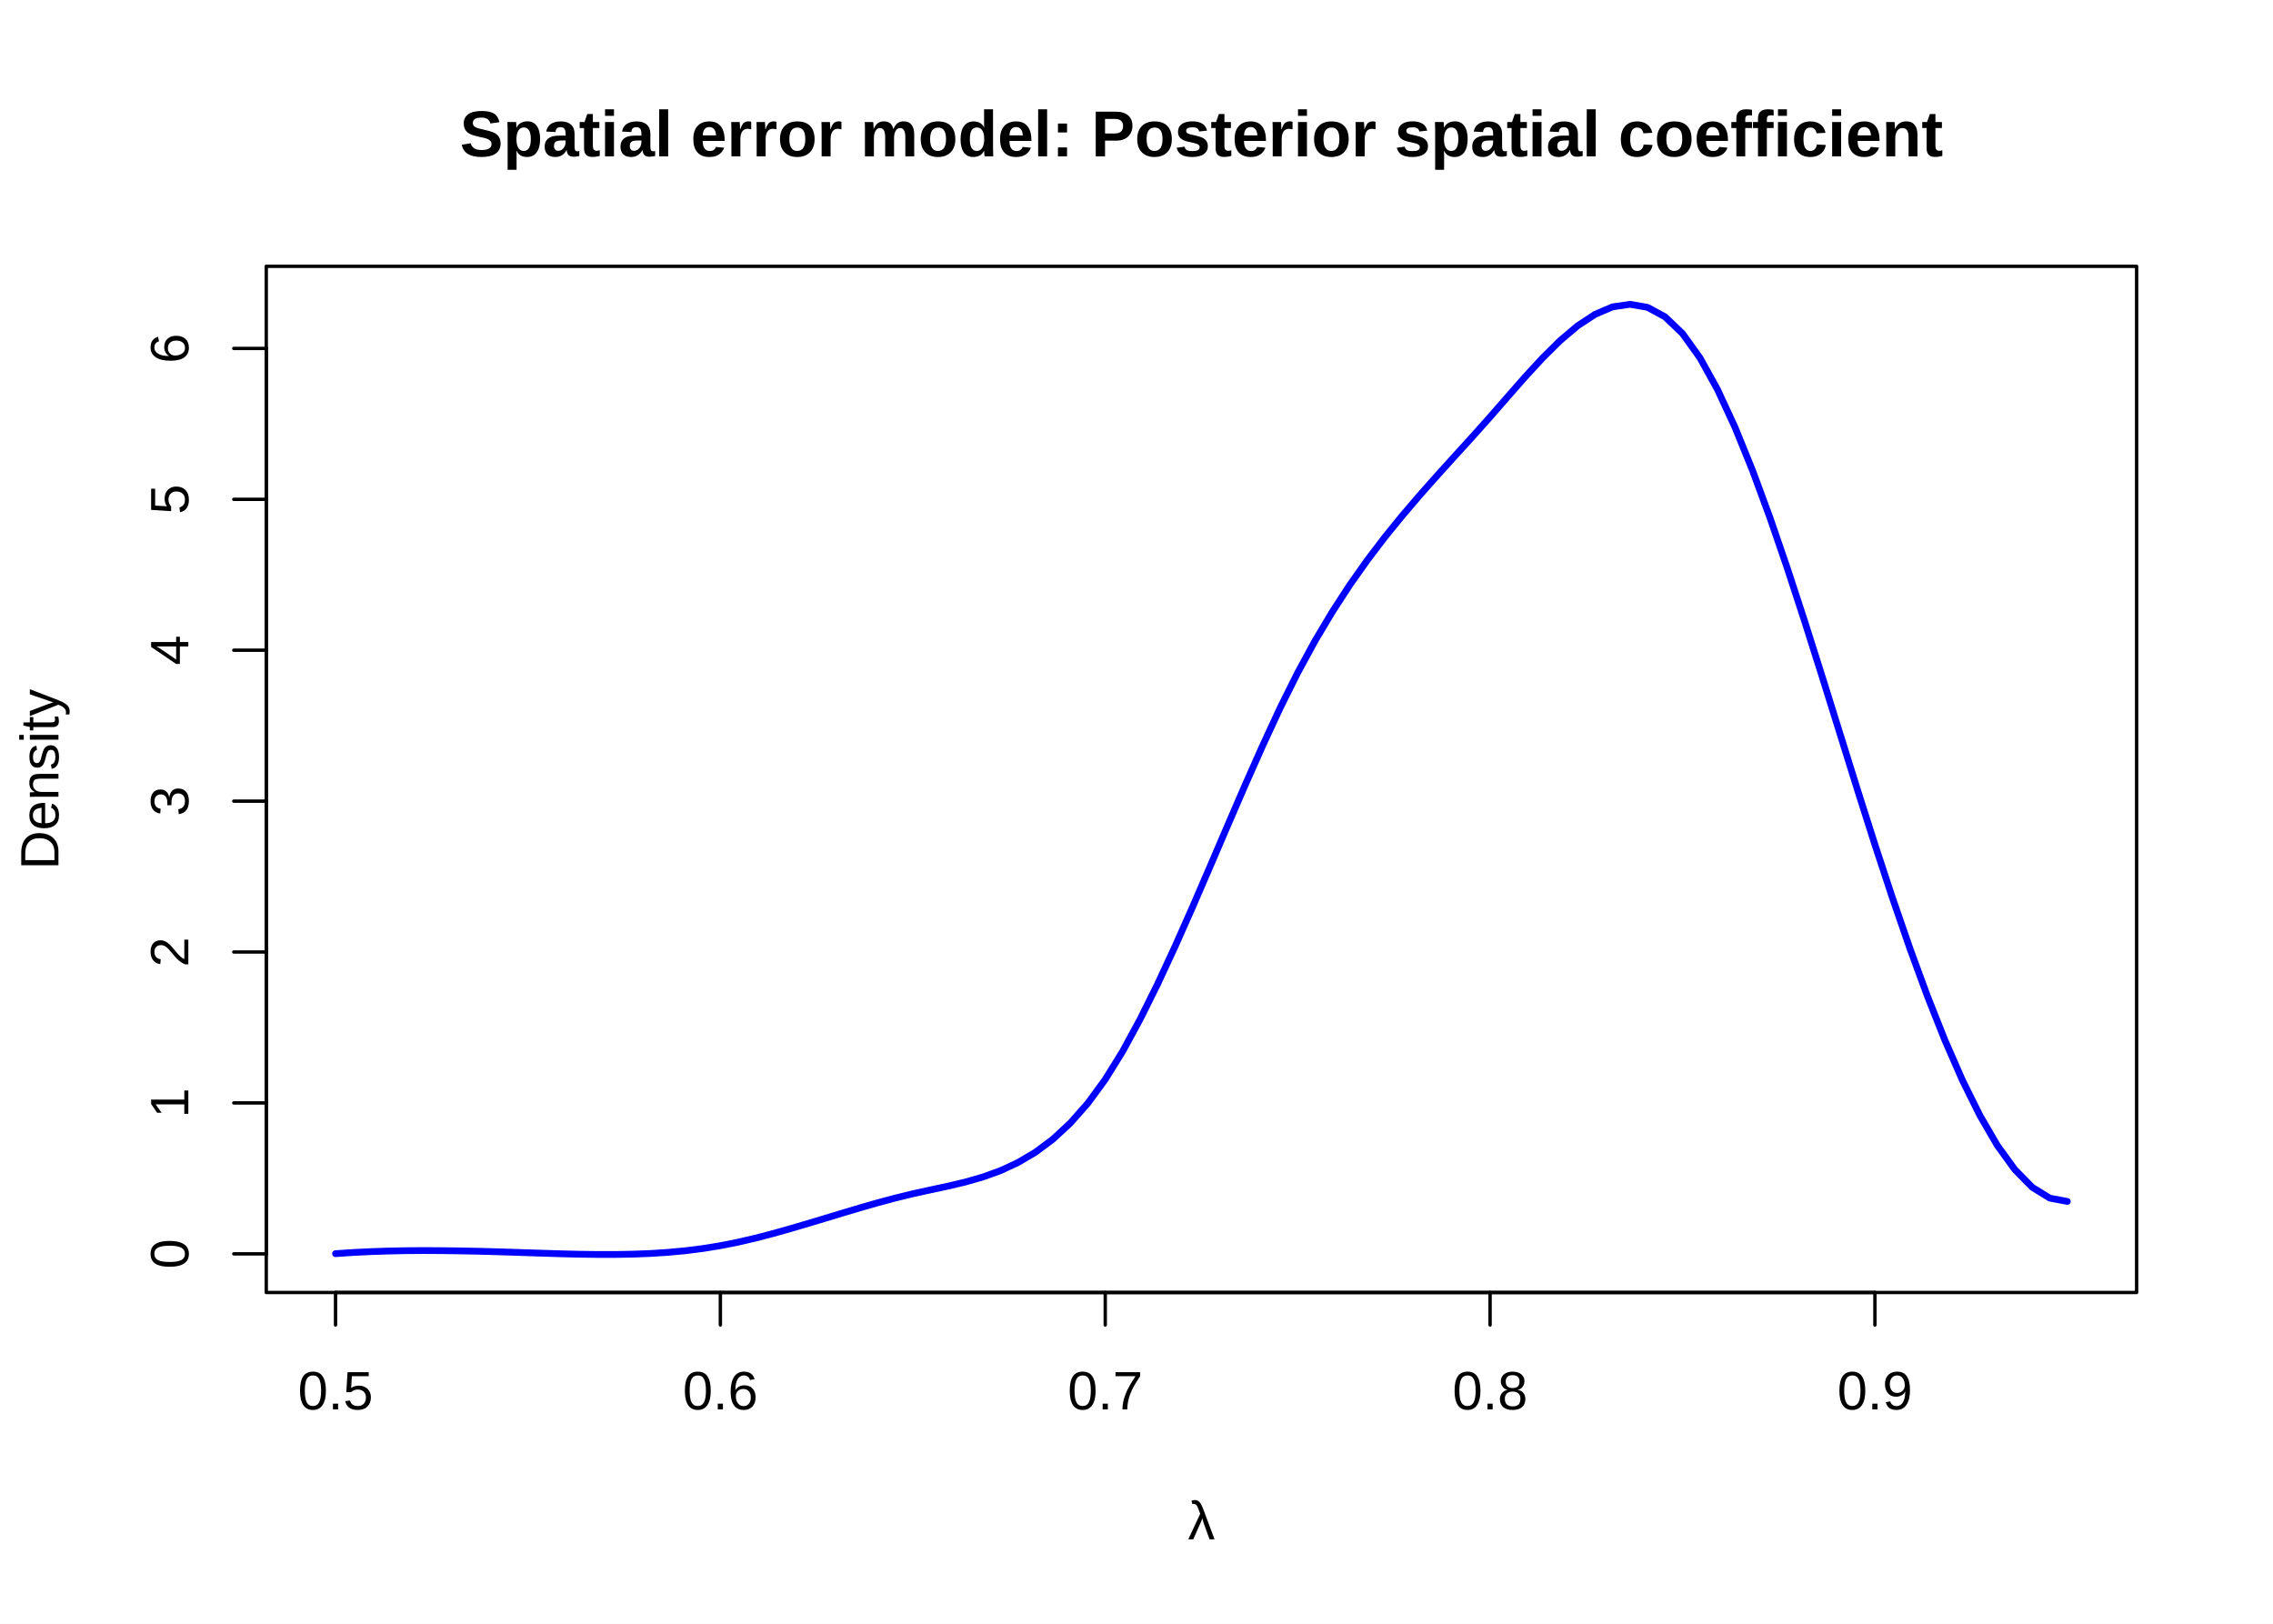
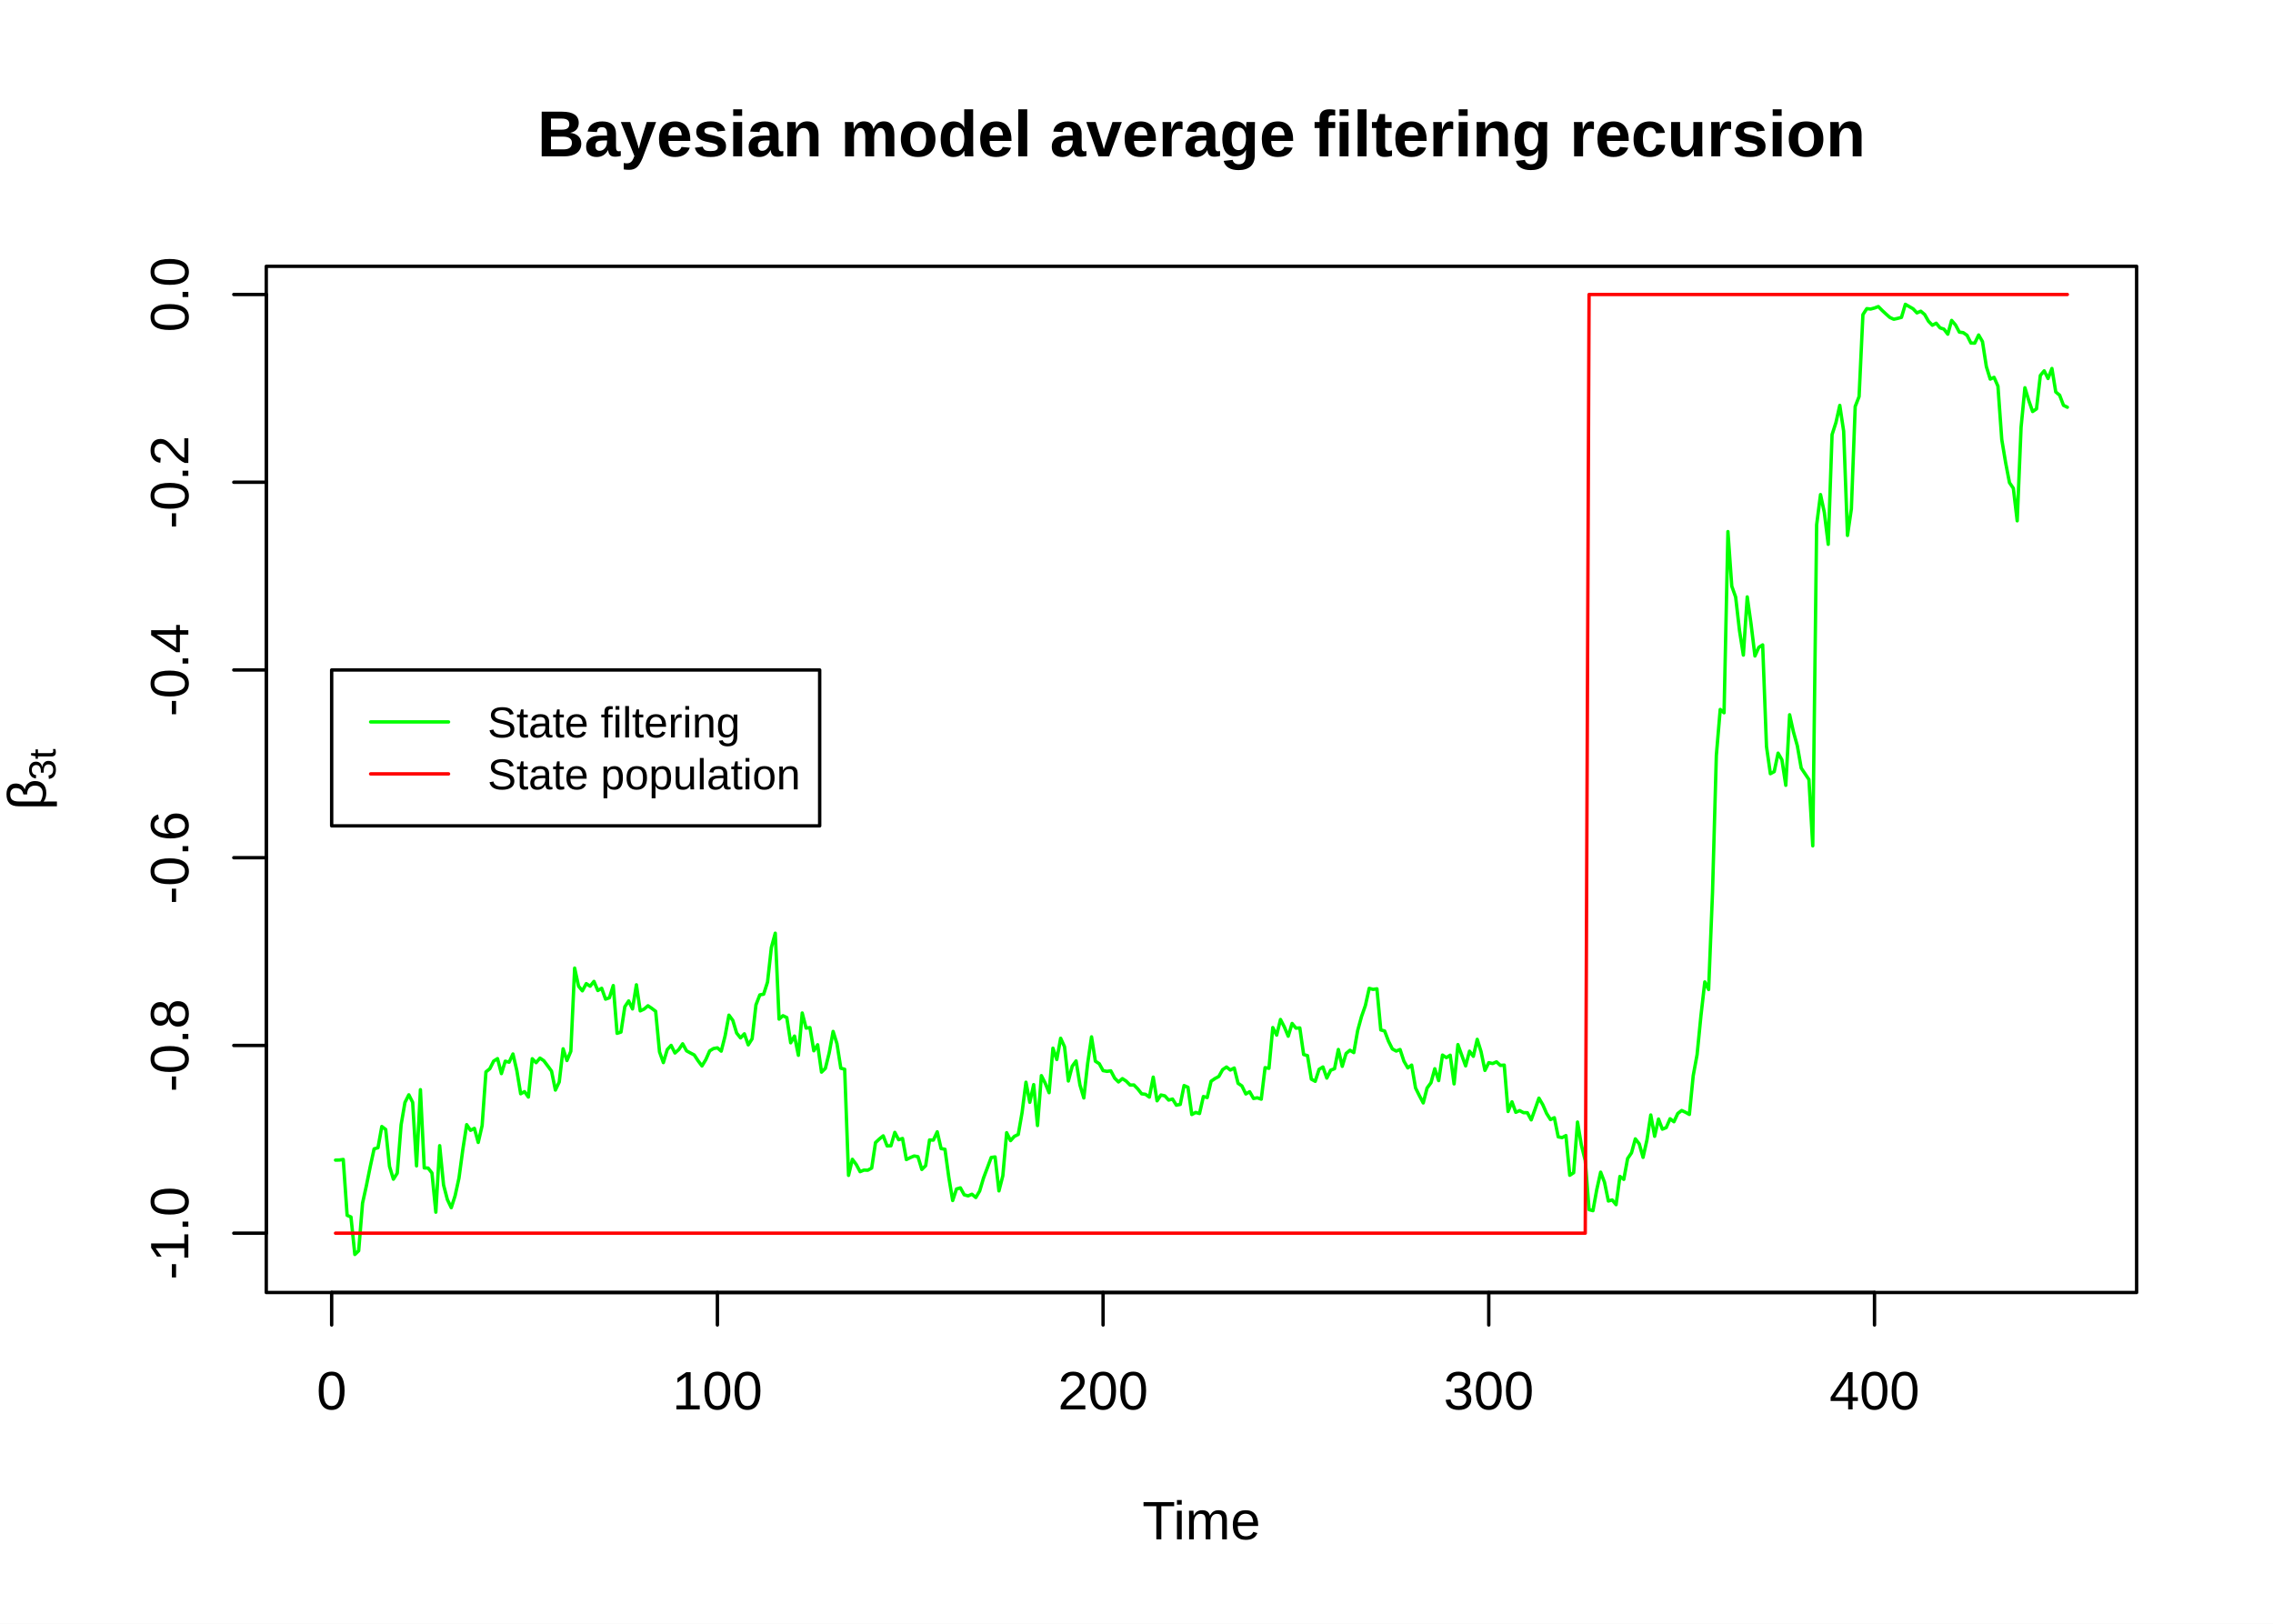
<svg xmlns="http://www.w3.org/2000/svg" class="svglite" width="504.00pt" height="360.00pt" viewBox="0 0 504.00 360.00">
  <defs>
    <style type="text/css">
    .svglite line, .svglite polyline, .svglite polygon, .svglite path, .svglite rect, .svglite circle {
      fill: none;
      stroke: #000000;
      stroke-linecap: round;
      stroke-linejoin: round;
      stroke-miterlimit: 10.00;
    }
    .svglite text {
      white-space: pre;
    }
  </style>
  </defs>
  <rect width="100%" height="100%" style="stroke: none; fill: #FFFFFF;" />
  <defs>
    <clipPath id="cpMC4wMHw1MDQuMDB8MC4wMHwzNjAuMDA=">
      <rect x="0.00" y="0.00" width="504.00" height="360.00" />
    </clipPath>
  </defs>
  <g clip-path="url(#cpMC4wMHw1MDQuMDB8MC4wMHwzNjAuMDA=)">
</g>
  <defs>
    <clipPath id="cpNTkuMDR8NDczLjc2fDU5LjA0fDI4Ni41Ng==">
      <rect x="59.04" y="59.04" width="414.72" height="227.52" />
    </clipPath>
  </defs>
  <g clip-path="url(#cpNTkuMDR8NDczLjc2fDU5LjA0fDI4Ni41Ng==)">
-     <polyline points="74.40,277.95 78.28,277.69 82.16,277.50 86.04,277.37 89.92,277.29 93.79,277.26 97.67,277.28 101.55,277.33 105.43,277.40 109.31,277.50 113.19,277.62 117.07,277.75 120.95,277.87 124.82,277.99 128.70,278.08 132.58,278.13 136.46,278.13 140.34,278.06 144.22,277.91 148.10,277.66 151.98,277.30 155.85,276.81 159.73,276.18 163.61,275.41 167.49,274.51 171.37,273.50 175.25,272.41 179.13,271.27 183.01,270.10 186.88,268.93 190.76,267.77 194.64,266.66 198.52,265.62 202.40,264.67 206.28,263.82 210.16,262.99 214.04,262.07 217.92,260.96 221.79,259.57 225.67,257.77 229.55,255.49 233.43,252.60 237.31,249.01 241.19,244.62 245.07,239.32 248.95,233.06 252.82,225.94 256.70,218.13 260.58,209.77 264.46,201.03 268.34,192.05 272.22,183.00 276.10,174.03 279.98,165.30 283.85,156.96 287.73,149.17 291.61,142.04 295.49,135.54 299.37,129.58 303.25,124.10 307.13,119.01 311.01,114.24 314.88,109.71 318.76,105.34 322.64,101.06 326.52,96.79 330.40,92.44 334.28,88.00 338.16,83.58 342.04,79.37 345.92,75.53 349.79,72.25 353.67,69.70 357.55,68.04 361.43,67.47 365.31,68.14 369.19,70.24 373.07,73.95 376.95,79.36 380.82,86.35 384.70,94.72 388.58,104.26 392.46,114.78 396.34,126.08 400.22,137.96 404.10,150.22 407.98,162.65 411.85,175.06 415.73,187.26 419.61,199.04 423.49,210.28 427.37,220.85 431.25,230.63 435.13,239.49 439.01,247.31 442.88,253.96 446.76,259.31 450.64,263.25 454.52,265.64 458.40,266.37 " style="stroke-width: 1.50; stroke: #0000FF;" />
+     <polyline points="74.40,257.21 75.26,257.19 76.11,257.06 76.97,269.45 77.82,269.82 78.68,278.13 79.53,277.31 80.39,266.74 81.24,262.88 82.10,258.63 82.95,254.72 83.81,254.46 84.66,249.76 85.52,250.41 86.37,258.61 87.23,261.44 88.08,260.11 88.94,249.38 89.79,244.43 90.65,242.73 91.50,244.40 92.36,258.49 93.22,241.59 94.07,258.94 94.93,258.97 95.78,260.07 96.64,268.75 97.49,254.01 98.35,262.72 99.20,265.96 100.06,267.76 100.91,265.12 101.77,261.19 102.62,254.87 103.48,249.35 104.33,250.61 105.19,250.17 106.04,253.29 106.90,249.56 107.75,237.65 108.61,236.95 109.46,235.25 110.32,234.71 111.18,238.03 112.03,235.28 112.89,235.50 113.74,233.68 114.60,237.36 115.45,242.50 116.31,242.03 117.16,243.23 118.02,234.73 118.87,235.61 119.73,234.59 120.58,235.17 121.44,236.31 122.29,237.47 123.15,241.68 124.00,239.89 124.86,232.53 125.71,235.13 126.57,233.08 127.42,214.64 128.28,218.63 129.13,219.68 129.99,218.08 130.85,218.65 131.70,217.59 132.56,219.61 133.41,219.11 134.27,221.52 135.12,221.22 135.98,218.51 136.83,229.10 137.69,228.82 138.54,223.21 139.40,221.92 140.25,223.69 141.11,218.34 141.96,224.12 142.82,223.72 143.67,222.99 144.53,223.57 145.38,224.22 146.24,233.22 147.09,235.59 147.95,232.71 148.81,231.77 149.66,233.46 150.52,232.69 151.37,231.42 152.23,232.98 153.08,233.45 153.94,233.90 154.79,235.19 155.65,236.33 156.50,234.94 157.36,232.99 158.21,232.47 159.07,232.32 159.92,233.05 160.78,229.67 161.63,225.07 162.49,226.23 163.34,229.04 164.20,230.11 165.05,229.21 165.91,231.66 166.77,230.31 167.62,222.79 168.48,220.58 169.33,220.42 170.19,217.73 171.04,210.05 171.90,206.90 172.75,225.95 173.61,225.19 174.46,225.61 175.32,231.20 176.17,229.71 177.03,233.97 177.88,224.59 178.74,227.94 179.59,227.83 180.45,232.97 181.30,231.63 182.16,237.70 183.01,236.87 183.87,233.40 184.73,228.68 185.58,231.38 186.44,236.84 187.29,237.06 188.15,260.59 189.00,257.03 189.86,258.18 190.71,259.77 191.57,259.42 192.42,259.45 193.28,258.97 194.13,253.33 194.99,252.52 195.84,251.83 196.70,254.06 197.55,254.03 198.41,251.06 199.26,252.69 200.12,252.41 200.97,257.09 201.83,256.66 202.69,256.29 203.54,256.45 204.40,259.28 205.25,258.44 206.11,252.74 206.96,252.77 207.82,250.93 208.67,254.65 209.53,254.80 210.38,260.99 211.24,266.17 212.09,263.61 212.95,263.36 213.80,264.90 214.66,265.14 215.51,264.77 216.37,265.50 217.22,264.07 218.08,261.18 218.93,258.92 219.79,256.62 220.64,256.50 221.50,264.03 222.36,260.69 223.21,251.13 224.07,252.89 224.92,251.94 225.78,251.52 226.63,246.65 227.49,239.94 228.34,244.39 229.20,240.47 230.05,249.54 230.91,238.48 231.76,240.16 232.62,242.26 233.47,232.39 234.33,234.91 235.18,230.19 236.04,232.07 236.89,239.67 237.75,236.39 238.60,235.22 239.46,240.55 240.32,243.43 241.17,235.78 242.03,229.88 242.88,235.28 243.74,235.83 244.59,237.37 245.45,237.53 246.30,237.41 247.16,239.04 248.01,239.88 248.87,239.14 249.72,239.70 250.58,240.57 251.43,240.55 252.29,241.43 253.14,242.51 254.00,242.62 254.85,243.24 255.71,238.81 256.56,244.06 257.42,242.77 258.28,242.96 259.13,243.90 259.99,243.67 260.84,245.03 261.70,244.86 262.55,240.68 263.41,241.06 264.26,247.10 265.12,246.64 265.97,246.88 266.83,243.11 267.68,243.34 268.54,239.72 269.39,239.13 270.25,238.67 271.10,237.15 271.96,236.57 272.81,237.24 273.67,236.79 274.52,240.18 275.38,240.77 276.24,242.54 277.09,242.05 277.95,243.54 278.80,243.39 279.66,243.70 280.51,236.71 281.37,236.86 282.22,227.82 283.08,229.50 283.93,226.03 284.79,227.70 285.64,229.74 286.50,226.91 287.35,227.95 288.21,227.90 289.06,233.80 289.92,234.05 290.77,239.26 291.63,239.74 292.48,237.09 293.34,236.56 294.20,239.02 295.05,237.28 295.91,236.94 296.76,232.68 297.62,236.42 298.47,233.57 299.33,232.85 300.18,233.37 301.04,228.49 301.89,225.39 302.75,222.94 303.60,219.13 304.46,219.36 305.31,219.23 306.17,228.35 307.02,228.58 307.88,230.86 308.73,232.56 309.59,233.03 310.44,232.69 311.30,235.28 312.16,236.76 313.01,236.14 313.87,241.20 314.72,242.91 315.58,244.53 316.43,241.23 317.29,240.06 318.14,236.95 319.00,239.58 319.85,233.92 320.71,234.49 321.56,233.95 322.42,240.31 323.27,231.60 324.13,233.98 324.98,236.32 325.84,233.06 326.69,234.20 327.55,230.43 328.40,233.16 329.26,237.32 330.11,235.61 330.97,235.80 331.83,235.42 332.68,236.21 333.54,236.14 334.39,246.43 335.25,244.28 336.10,246.61 336.96,246.23 337.81,246.69 338.67,246.70 339.52,248.29 340.38,245.90 341.23,243.47 342.09,244.93 342.94,246.87 343.80,248.22 344.65,247.81 345.51,252.05 346.36,252.22 347.22,251.77 348.07,260.57 348.93,260.00 349.79,248.77 350.64,253.87 351.50,257.30 352.35,268.19 353.21,268.42 354.06,263.73 354.92,259.88 355.77,262.11 356.63,266.28 357.48,266.04 358.34,267.09 359.19,260.83 360.05,261.48 360.90,256.86 361.76,255.60 362.61,252.50 363.47,253.60 364.32,256.60 365.18,252.76 366.03,247.20 366.89,251.93 367.75,248.10 368.60,250.35 369.46,250.00 370.31,248.04 371.17,248.70 372.02,246.87 372.88,246.21 373.73,246.60 374.59,247.08 375.44,238.50 376.30,233.84 377.15,225.25 378.01,217.70 378.86,219.39 379.72,197.92 380.57,167.49 381.43,157.30 382.28,158.03 383.14,117.86 383.99,129.95 384.85,132.37 385.71,139.84 386.56,145.24 387.42,132.34 388.27,138.36 389.13,145.44 389.98,143.53 390.84,142.98 391.69,165.50 392.55,171.54 393.40,171.08 394.26,166.98 395.11,168.46 395.97,174.11 396.82,158.47 397.68,162.32 398.53,165.36 399.39,170.29 400.24,171.55 401.10,172.83 401.95,187.53 402.81,116.36 403.67,109.65 404.52,113.63 405.38,120.68 406.23,96.36 407.09,93.69 407.94,89.88 408.80,95.60 409.65,118.71 410.51,112.81 411.36,90.13 412.22,87.92 413.07,69.76 413.93,68.43 414.78,68.52 415.64,68.29 416.49,67.97 417.35,68.84 418.20,69.63 419.06,70.39 419.91,70.78 420.77,70.59 421.62,70.36 422.48,67.47 423.34,67.97 424.19,68.46 425.05,69.37 425.90,69.00 426.76,69.73 427.61,71.22 428.47,72.11 429.32,71.66 430.18,72.69 431.03,72.97 431.89,74.09 432.74,71.04 433.60,72.04 434.45,73.63 435.31,73.75 436.16,74.34 437.02,76.06 437.87,76.07 438.73,74.27 439.58,75.73 440.44,81.27 441.30,84.05 442.15,83.66 443.01,85.61 443.86,97.46 444.72,102.61 445.57,107.02 446.43,108.26 447.28,115.47 448.14,94.74 448.99,85.97 449.85,88.81 450.70,91.24 451.56,90.65 452.41,83.24 453.27,82.22 454.12,83.92 454.98,81.70 455.83,86.90 456.69,87.62 457.54,89.86 458.40,90.29 " style="stroke-width: 0.75; stroke: #00FF00;" />
  </g>
  <g clip-path="url(#cpMC4wMHw1MDQuMDB8MC4wMHwzNjAuMDA=)">
-     <line x1="74.40" y1="286.56" x2="415.73" y2="286.56" style="stroke-width: 0.75;" />
-     <line x1="74.40" y1="286.56" x2="74.40" y2="293.76" style="stroke-width: 0.75;" />
-     <line x1="159.73" y1="286.56" x2="159.73" y2="293.76" style="stroke-width: 0.75;" />
-     <line x1="245.07" y1="286.56" x2="245.07" y2="293.76" style="stroke-width: 0.75;" />
-     <line x1="330.40" y1="286.56" x2="330.40" y2="293.76" style="stroke-width: 0.75;" />
-     <line x1="415.73" y1="286.56" x2="415.73" y2="293.76" style="stroke-width: 0.75;" />
-     <text x="74.40" y="312.48" text-anchor="middle" style="font-size: 12.00px; font-family: &quot;Arial&quot;;" textLength="16.68px" lengthAdjust="spacingAndGlyphs">0.5</text>
-     <text x="159.73" y="312.48" text-anchor="middle" style="font-size: 12.00px; font-family: &quot;Arial&quot;;" textLength="16.68px" lengthAdjust="spacingAndGlyphs">0.6</text>
-     <text x="245.07" y="312.48" text-anchor="middle" style="font-size: 12.00px; font-family: &quot;Arial&quot;;" textLength="16.68px" lengthAdjust="spacingAndGlyphs">0.7</text>
-     <text x="330.40" y="312.48" text-anchor="middle" style="font-size: 12.00px; font-family: &quot;Arial&quot;;" textLength="16.68px" lengthAdjust="spacingAndGlyphs">0.8</text>
-     <text x="415.73" y="312.48" text-anchor="middle" style="font-size: 12.00px; font-family: &quot;Arial&quot;;" textLength="16.68px" lengthAdjust="spacingAndGlyphs">0.9</text>
-     <line x1="59.04" y1="277.99" x2="59.04" y2="77.25" style="stroke-width: 0.75;" />
-     <line x1="59.04" y1="277.99" x2="51.84" y2="277.99" style="stroke-width: 0.75;" />
-     <line x1="59.04" y1="244.53" x2="51.84" y2="244.53" style="stroke-width: 0.75;" />
-     <line x1="59.04" y1="211.07" x2="51.84" y2="211.07" style="stroke-width: 0.75;" />
-     <line x1="59.04" y1="177.62" x2="51.84" y2="177.62" style="stroke-width: 0.75;" />
-     <line x1="59.04" y1="144.16" x2="51.84" y2="144.16" style="stroke-width: 0.75;" />
-     <line x1="59.04" y1="110.71" x2="51.84" y2="110.71" style="stroke-width: 0.75;" />
-     <line x1="59.04" y1="77.25" x2="51.84" y2="77.25" style="stroke-width: 0.75;" />
-     <text transform="translate(41.76,277.99) rotate(-90)" text-anchor="middle" style="font-size: 12.00px; font-family: &quot;Arial&quot;;" textLength="6.67px" lengthAdjust="spacingAndGlyphs">0</text>
-     <text transform="translate(41.76,244.53) rotate(-90)" text-anchor="middle" style="font-size: 12.00px; font-family: &quot;Arial&quot;;" textLength="6.67px" lengthAdjust="spacingAndGlyphs">1</text>
-     <text transform="translate(41.76,211.07) rotate(-90)" text-anchor="middle" style="font-size: 12.00px; font-family: &quot;Arial&quot;;" textLength="6.67px" lengthAdjust="spacingAndGlyphs">2</text>
-     <text transform="translate(41.76,177.62) rotate(-90)" text-anchor="middle" style="font-size: 12.00px; font-family: &quot;Arial&quot;;" textLength="6.67px" lengthAdjust="spacingAndGlyphs">3</text>
-     <text transform="translate(41.76,144.16) rotate(-90)" text-anchor="middle" style="font-size: 12.00px; font-family: &quot;Arial&quot;;" textLength="6.67px" lengthAdjust="spacingAndGlyphs">4</text>
-     <text transform="translate(41.76,110.71) rotate(-90)" text-anchor="middle" style="font-size: 12.00px; font-family: &quot;Arial&quot;;" textLength="6.67px" lengthAdjust="spacingAndGlyphs">5</text>
-     <text transform="translate(41.76,77.25) rotate(-90)" text-anchor="middle" style="font-size: 12.00px; font-family: &quot;Arial&quot;;" textLength="6.67px" lengthAdjust="spacingAndGlyphs">6</text>
+     <line x1="73.54" y1="286.56" x2="415.64" y2="286.56" style="stroke-width: 0.75;" />
+     <line x1="73.54" y1="286.56" x2="73.54" y2="293.76" style="stroke-width: 0.75;" />
+     <line x1="159.07" y1="286.56" x2="159.07" y2="293.76" style="stroke-width: 0.75;" />
+     <line x1="244.59" y1="286.56" x2="244.59" y2="293.76" style="stroke-width: 0.75;" />
+     <line x1="330.11" y1="286.56" x2="330.11" y2="293.76" style="stroke-width: 0.75;" />
+     <line x1="415.64" y1="286.56" x2="415.64" y2="293.76" style="stroke-width: 0.75;" />
+     <text x="73.54" y="312.48" text-anchor="middle" style="font-size: 12.00px; font-family: &quot;Arial&quot;;" textLength="6.67px" lengthAdjust="spacingAndGlyphs">0</text>
+     <text x="159.07" y="312.48" text-anchor="middle" style="font-size: 12.00px; font-family: &quot;Arial&quot;;" textLength="20.02px" lengthAdjust="spacingAndGlyphs">100</text>
+     <text x="244.59" y="312.48" text-anchor="middle" style="font-size: 12.00px; font-family: &quot;Arial&quot;;" textLength="20.02px" lengthAdjust="spacingAndGlyphs">200</text>
+     <text x="330.11" y="312.48" text-anchor="middle" style="font-size: 12.00px; font-family: &quot;Arial&quot;;" textLength="20.02px" lengthAdjust="spacingAndGlyphs">300</text>
+     <text x="415.64" y="312.48" text-anchor="middle" style="font-size: 12.00px; font-family: &quot;Arial&quot;;" textLength="20.02px" lengthAdjust="spacingAndGlyphs">400</text>
+     <line x1="59.04" y1="273.41" x2="59.04" y2="65.29" style="stroke-width: 0.75;" />
+     <line x1="59.04" y1="273.41" x2="51.84" y2="273.41" style="stroke-width: 0.75;" />
+     <line x1="59.04" y1="231.79" x2="51.84" y2="231.79" style="stroke-width: 0.75;" />
+     <line x1="59.04" y1="190.16" x2="51.84" y2="190.16" style="stroke-width: 0.75;" />
+     <line x1="59.04" y1="148.54" x2="51.84" y2="148.54" style="stroke-width: 0.75;" />
+     <line x1="59.04" y1="106.92" x2="51.84" y2="106.92" style="stroke-width: 0.75;" />
+     <line x1="59.04" y1="65.29" x2="51.84" y2="65.29" style="stroke-width: 0.75;" />
+     <text transform="translate(41.76,273.41) rotate(-90)" text-anchor="middle" style="font-size: 12.00px; font-family: &quot;Arial&quot;;" textLength="20.68px" lengthAdjust="spacingAndGlyphs">-1.0</text>
+     <text transform="translate(41.76,231.79) rotate(-90)" text-anchor="middle" style="font-size: 12.00px; font-family: &quot;Arial&quot;;" textLength="20.68px" lengthAdjust="spacingAndGlyphs">-0.8</text>
+     <text transform="translate(41.76,190.16) rotate(-90)" text-anchor="middle" style="font-size: 12.00px; font-family: &quot;Arial&quot;;" textLength="20.68px" lengthAdjust="spacingAndGlyphs">-0.6</text>
+     <text transform="translate(41.76,148.54) rotate(-90)" text-anchor="middle" style="font-size: 12.00px; font-family: &quot;Arial&quot;;" textLength="20.68px" lengthAdjust="spacingAndGlyphs">-0.4</text>
+     <text transform="translate(41.76,106.92) rotate(-90)" text-anchor="middle" style="font-size: 12.00px; font-family: &quot;Arial&quot;;" textLength="20.68px" lengthAdjust="spacingAndGlyphs">-0.2</text>
+     <text transform="translate(41.76,65.29) rotate(-90)" text-anchor="middle" style="font-size: 12.00px; font-family: &quot;Arial&quot;;" textLength="16.68px" lengthAdjust="spacingAndGlyphs">0.0</text>
    <polygon points="59.04,286.56 473.76,286.56 473.76,59.04 59.04,59.04 " style="stroke-width: 0.75;" />
-     <text x="266.40" y="34.67" text-anchor="middle" style="font-size: 14.40px; font-weight: bold; font-family: &quot;Arial&quot;;" textLength="328.72px" lengthAdjust="spacingAndGlyphs">Spatial error model: Posterior spatial coefficient</text>
-     <text x="263.41" y="341.28" style="font-size: 12.00px; font-family: &quot;Arial&quot;;" textLength="5.98px" lengthAdjust="spacingAndGlyphs">λ</text>
-     <text transform="translate(12.96,172.80) rotate(-90)" text-anchor="middle" style="font-size: 12.00px; font-family: &quot;Arial&quot;;" textLength="40.02px" lengthAdjust="spacingAndGlyphs">Density</text>
+     <text x="266.40" y="34.67" text-anchor="middle" style="font-size: 14.40px; font-weight: bold; font-family: &quot;Arial&quot;;" textLength="294.36px" lengthAdjust="spacingAndGlyphs">Bayesian model average filtering recursion</text>
+     <text x="266.40" y="341.28" text-anchor="middle" style="font-size: 12.00px; font-family: &quot;Arial&quot;;" textLength="26.22px" lengthAdjust="spacingAndGlyphs">Time</text>
+     <text transform="translate(10.14,179.59) rotate(-90)" style="font-size: 12.00px; font-family: &quot;Arial&quot;;" textLength="6.57px" lengthAdjust="spacingAndGlyphs">β</text>
+     <text transform="translate(12.32,173.01) rotate(-90)" style="font-size: 8.40px; font-family: &quot;Arial&quot;;" textLength="4.67px" lengthAdjust="spacingAndGlyphs">3</text>
+     <text transform="translate(12.32,168.35) rotate(-90)" style="font-size: 8.40px; font-family: &quot;Arial&quot;;" textLength="2.33px" lengthAdjust="spacingAndGlyphs">t</text>
+   </g>
+   <g clip-path="url(#cpNTkuMDR8NDczLjc2fDU5LjA0fDI4Ni41Ng==)">
+     <polyline points="74.40,273.41 75.26,273.41 76.11,273.41 76.97,273.41 77.82,273.41 78.68,273.41 79.53,273.41 80.39,273.41 81.24,273.41 82.10,273.41 82.95,273.41 83.81,273.41 84.66,273.41 85.52,273.41 86.37,273.41 87.23,273.41 88.08,273.41 88.94,273.41 89.79,273.41 90.65,273.41 91.50,273.41 92.36,273.41 93.22,273.41 94.07,273.41 94.93,273.41 95.78,273.41 96.64,273.41 97.49,273.41 98.35,273.41 99.20,273.41 100.06,273.41 100.91,273.41 101.77,273.41 102.62,273.41 103.48,273.41 104.33,273.41 105.19,273.41 106.04,273.41 106.90,273.41 107.75,273.41 108.61,273.41 109.46,273.41 110.32,273.41 111.18,273.41 112.03,273.41 112.89,273.41 113.74,273.41 114.60,273.41 115.45,273.41 116.31,273.41 117.16,273.41 118.02,273.41 118.87,273.41 119.73,273.41 120.58,273.41 121.44,273.41 122.29,273.41 123.15,273.41 124.00,273.41 124.86,273.41 125.71,273.41 126.57,273.41 127.42,273.41 128.28,273.41 129.13,273.41 129.99,273.41 130.85,273.41 131.70,273.41 132.56,273.41 133.41,273.41 134.27,273.41 135.12,273.41 135.98,273.41 136.83,273.41 137.69,273.41 138.54,273.41 139.40,273.41 140.25,273.41 141.11,273.41 141.96,273.41 142.82,273.41 143.67,273.41 144.53,273.41 145.38,273.41 146.24,273.41 147.09,273.41 147.95,273.41 148.81,273.41 149.66,273.41 150.52,273.41 151.37,273.41 152.23,273.41 153.08,273.41 153.94,273.41 154.79,273.41 155.65,273.41 156.50,273.41 157.36,273.41 158.21,273.41 159.07,273.41 159.92,273.41 160.78,273.41 161.63,273.41 162.49,273.41 163.34,273.41 164.20,273.41 165.05,273.41 165.91,273.41 166.77,273.41 167.62,273.41 168.48,273.41 169.33,273.41 170.19,273.41 171.04,273.41 171.90,273.41 172.75,273.41 173.61,273.41 174.46,273.41 175.32,273.41 176.17,273.41 177.03,273.41 177.88,273.41 178.74,273.41 179.59,273.41 180.45,273.41 181.30,273.41 182.16,273.41 183.01,273.41 183.87,273.41 184.73,273.41 185.58,273.41 186.44,273.41 187.29,273.41 188.15,273.41 189.00,273.41 189.86,273.41 190.71,273.41 191.57,273.41 192.42,273.41 193.28,273.41 194.13,273.41 194.99,273.41 195.84,273.41 196.70,273.41 197.55,273.41 198.41,273.41 199.26,273.41 200.12,273.41 200.97,273.41 201.83,273.41 202.69,273.41 203.54,273.41 204.40,273.41 205.25,273.41 206.11,273.41 206.96,273.41 207.82,273.41 208.67,273.41 209.53,273.41 210.38,273.41 211.24,273.41 212.09,273.41 212.95,273.41 213.80,273.41 214.66,273.41 215.51,273.41 216.37,273.41 217.22,273.41 218.08,273.41 218.93,273.41 219.79,273.41 220.64,273.41 221.50,273.41 222.36,273.41 223.21,273.41 224.07,273.41 224.92,273.41 225.78,273.41 226.63,273.41 227.49,273.41 228.34,273.41 229.20,273.41 230.05,273.41 230.91,273.41 231.76,273.41 232.62,273.41 233.47,273.41 234.33,273.41 235.18,273.41 236.04,273.41 236.89,273.41 237.75,273.41 238.60,273.41 239.46,273.41 240.32,273.41 241.17,273.41 242.03,273.41 242.88,273.41 243.74,273.41 244.59,273.41 245.45,273.41 246.30,273.41 247.16,273.41 248.01,273.41 248.87,273.41 249.72,273.41 250.58,273.41 251.43,273.41 252.29,273.41 253.14,273.41 254.00,273.41 254.85,273.41 255.71,273.41 256.56,273.41 257.42,273.41 258.28,273.41 259.13,273.41 259.99,273.41 260.84,273.41 261.70,273.41 262.55,273.41 263.41,273.41 264.26,273.41 265.12,273.41 265.97,273.41 266.83,273.41 267.68,273.41 268.54,273.41 269.39,273.41 270.25,273.41 271.10,273.41 271.96,273.41 272.81,273.41 273.67,273.41 274.52,273.41 275.38,273.41 276.24,273.41 277.09,273.41 277.95,273.41 278.80,273.41 279.66,273.41 280.51,273.41 281.37,273.41 282.22,273.41 283.08,273.41 283.93,273.41 284.79,273.41 285.64,273.41 286.50,273.41 287.35,273.41 288.21,273.41 289.06,273.41 289.92,273.41 290.77,273.41 291.63,273.41 292.48,273.41 293.34,273.41 294.20,273.41 295.05,273.41 295.91,273.41 296.76,273.41 297.62,273.41 298.47,273.41 299.33,273.41 300.18,273.41 301.04,273.41 301.89,273.41 302.75,273.41 303.60,273.41 304.46,273.41 305.31,273.41 306.17,273.41 307.02,273.41 307.88,273.41 308.73,273.41 309.59,273.41 310.44,273.41 311.30,273.41 312.16,273.41 313.01,273.41 313.87,273.41 314.72,273.41 315.58,273.41 316.43,273.41 317.29,273.41 318.14,273.41 319.00,273.41 319.85,273.41 320.71,273.41 321.56,273.41 322.42,273.41 323.27,273.41 324.13,273.41 324.98,273.41 325.84,273.41 326.69,273.41 327.55,273.41 328.40,273.41 329.26,273.41 330.11,273.41 330.97,273.41 331.83,273.41 332.68,273.41 333.54,273.41 334.39,273.41 335.25,273.41 336.10,273.41 336.96,273.41 337.81,273.41 338.67,273.41 339.52,273.41 340.38,273.41 341.23,273.41 342.09,273.41 342.94,273.41 343.80,273.41 344.65,273.41 345.51,273.41 346.36,273.41 347.22,273.41 348.07,273.41 348.93,273.41 349.79,273.41 350.64,273.41 351.50,273.41 352.35,65.29 353.21,65.29 354.06,65.29 354.92,65.29 355.77,65.29 356.63,65.29 357.48,65.29 358.34,65.29 359.19,65.29 360.05,65.29 360.90,65.29 361.76,65.29 362.61,65.29 363.47,65.29 364.32,65.29 365.18,65.29 366.03,65.29 366.89,65.29 367.75,65.29 368.60,65.29 369.46,65.29 370.31,65.29 371.17,65.29 372.02,65.29 372.88,65.29 373.73,65.29 374.59,65.29 375.44,65.29 376.30,65.29 377.15,65.29 378.01,65.29 378.86,65.29 379.72,65.29 380.57,65.29 381.43,65.29 382.28,65.29 383.14,65.29 383.99,65.29 384.85,65.29 385.71,65.29 386.56,65.29 387.42,65.29 388.27,65.29 389.13,65.29 389.98,65.29 390.84,65.29 391.69,65.29 392.55,65.29 393.40,65.29 394.26,65.29 395.11,65.29 395.97,65.29 396.82,65.29 397.68,65.29 398.53,65.29 399.39,65.29 400.24,65.29 401.10,65.29 401.95,65.29 402.81,65.29 403.67,65.29 404.52,65.29 405.38,65.29 406.23,65.29 407.09,65.29 407.94,65.29 408.80,65.29 409.65,65.29 410.51,65.29 411.36,65.29 412.22,65.29 413.07,65.29 413.93,65.29 414.78,65.29 415.64,65.29 416.49,65.29 417.35,65.29 418.20,65.29 419.06,65.29 419.91,65.29 420.77,65.29 421.62,65.29 422.48,65.29 423.34,65.29 424.19,65.29 425.05,65.29 425.90,65.29 426.76,65.29 427.61,65.29 428.47,65.29 429.32,65.29 430.18,65.29 431.03,65.29 431.89,65.29 432.74,65.29 433.60,65.29 434.45,65.29 435.31,65.29 436.16,65.29 437.02,65.29 437.87,65.29 438.73,65.29 439.58,65.29 440.44,65.29 441.30,65.29 442.15,65.29 443.01,65.29 443.86,65.29 444.72,65.29 445.57,65.29 446.43,65.29 447.28,65.29 448.14,65.29 448.99,65.29 449.85,65.29 450.70,65.29 451.56,65.29 452.41,65.29 453.27,65.29 454.12,65.29 454.98,65.29 455.83,65.29 456.69,65.29 457.54,65.29 458.40,65.29 " style="stroke-width: 0.75; stroke: #FF0000;" />
+     <rect x="73.54" y="148.54" width="108.21" height="34.56" style="stroke-width: 0.75; fill: #FFFFFF;" />
+     <line x1="82.18" y1="160.06" x2="99.46" y2="160.06" style="stroke-width: 0.75; stroke: #00FF00;" />
+     <line x1="82.18" y1="171.58" x2="99.46" y2="171.58" style="stroke-width: 0.75; stroke: #FF0000;" />
+     <text x="108.10" y="163.49" style="font-size: 9.60px; font-family: &quot;Arial&quot;;" textLength="55.98px" lengthAdjust="spacingAndGlyphs">State filtering</text>
+     <text x="108.10" y="175.01" style="font-size: 9.60px; font-family: &quot;Arial&quot;;" textLength="69.33px" lengthAdjust="spacingAndGlyphs">State population</text>
  </g>
</svg>
